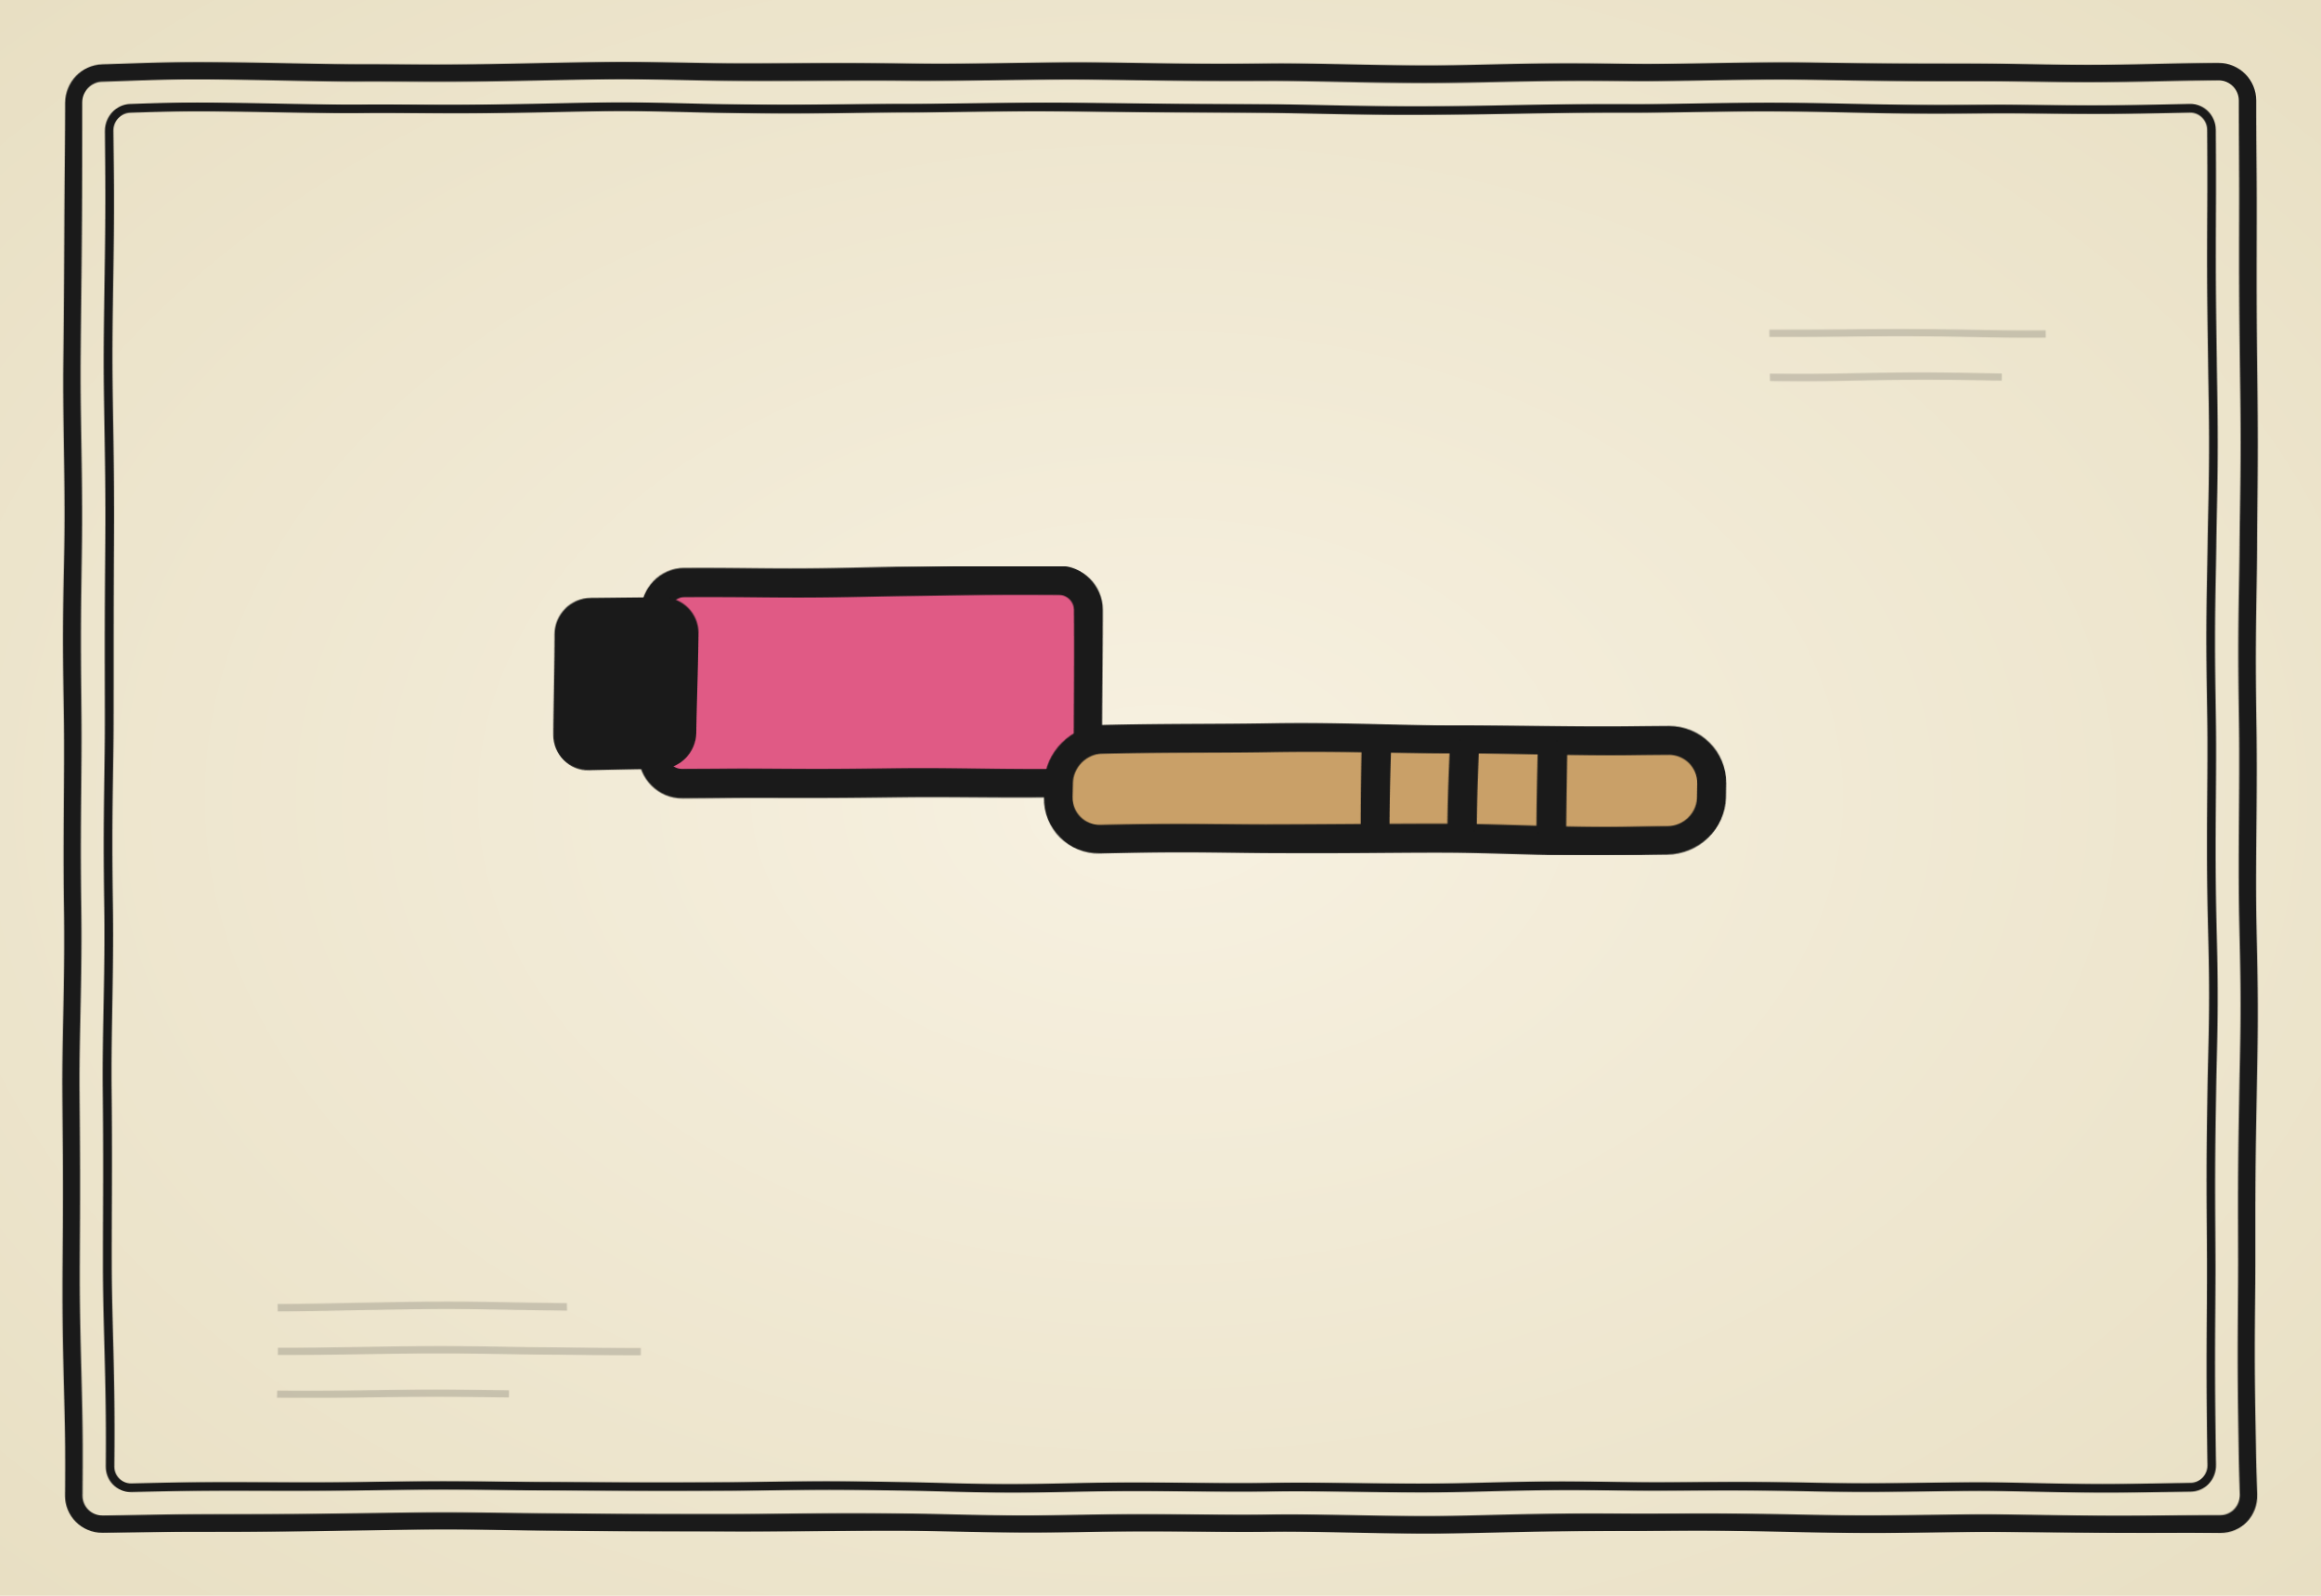
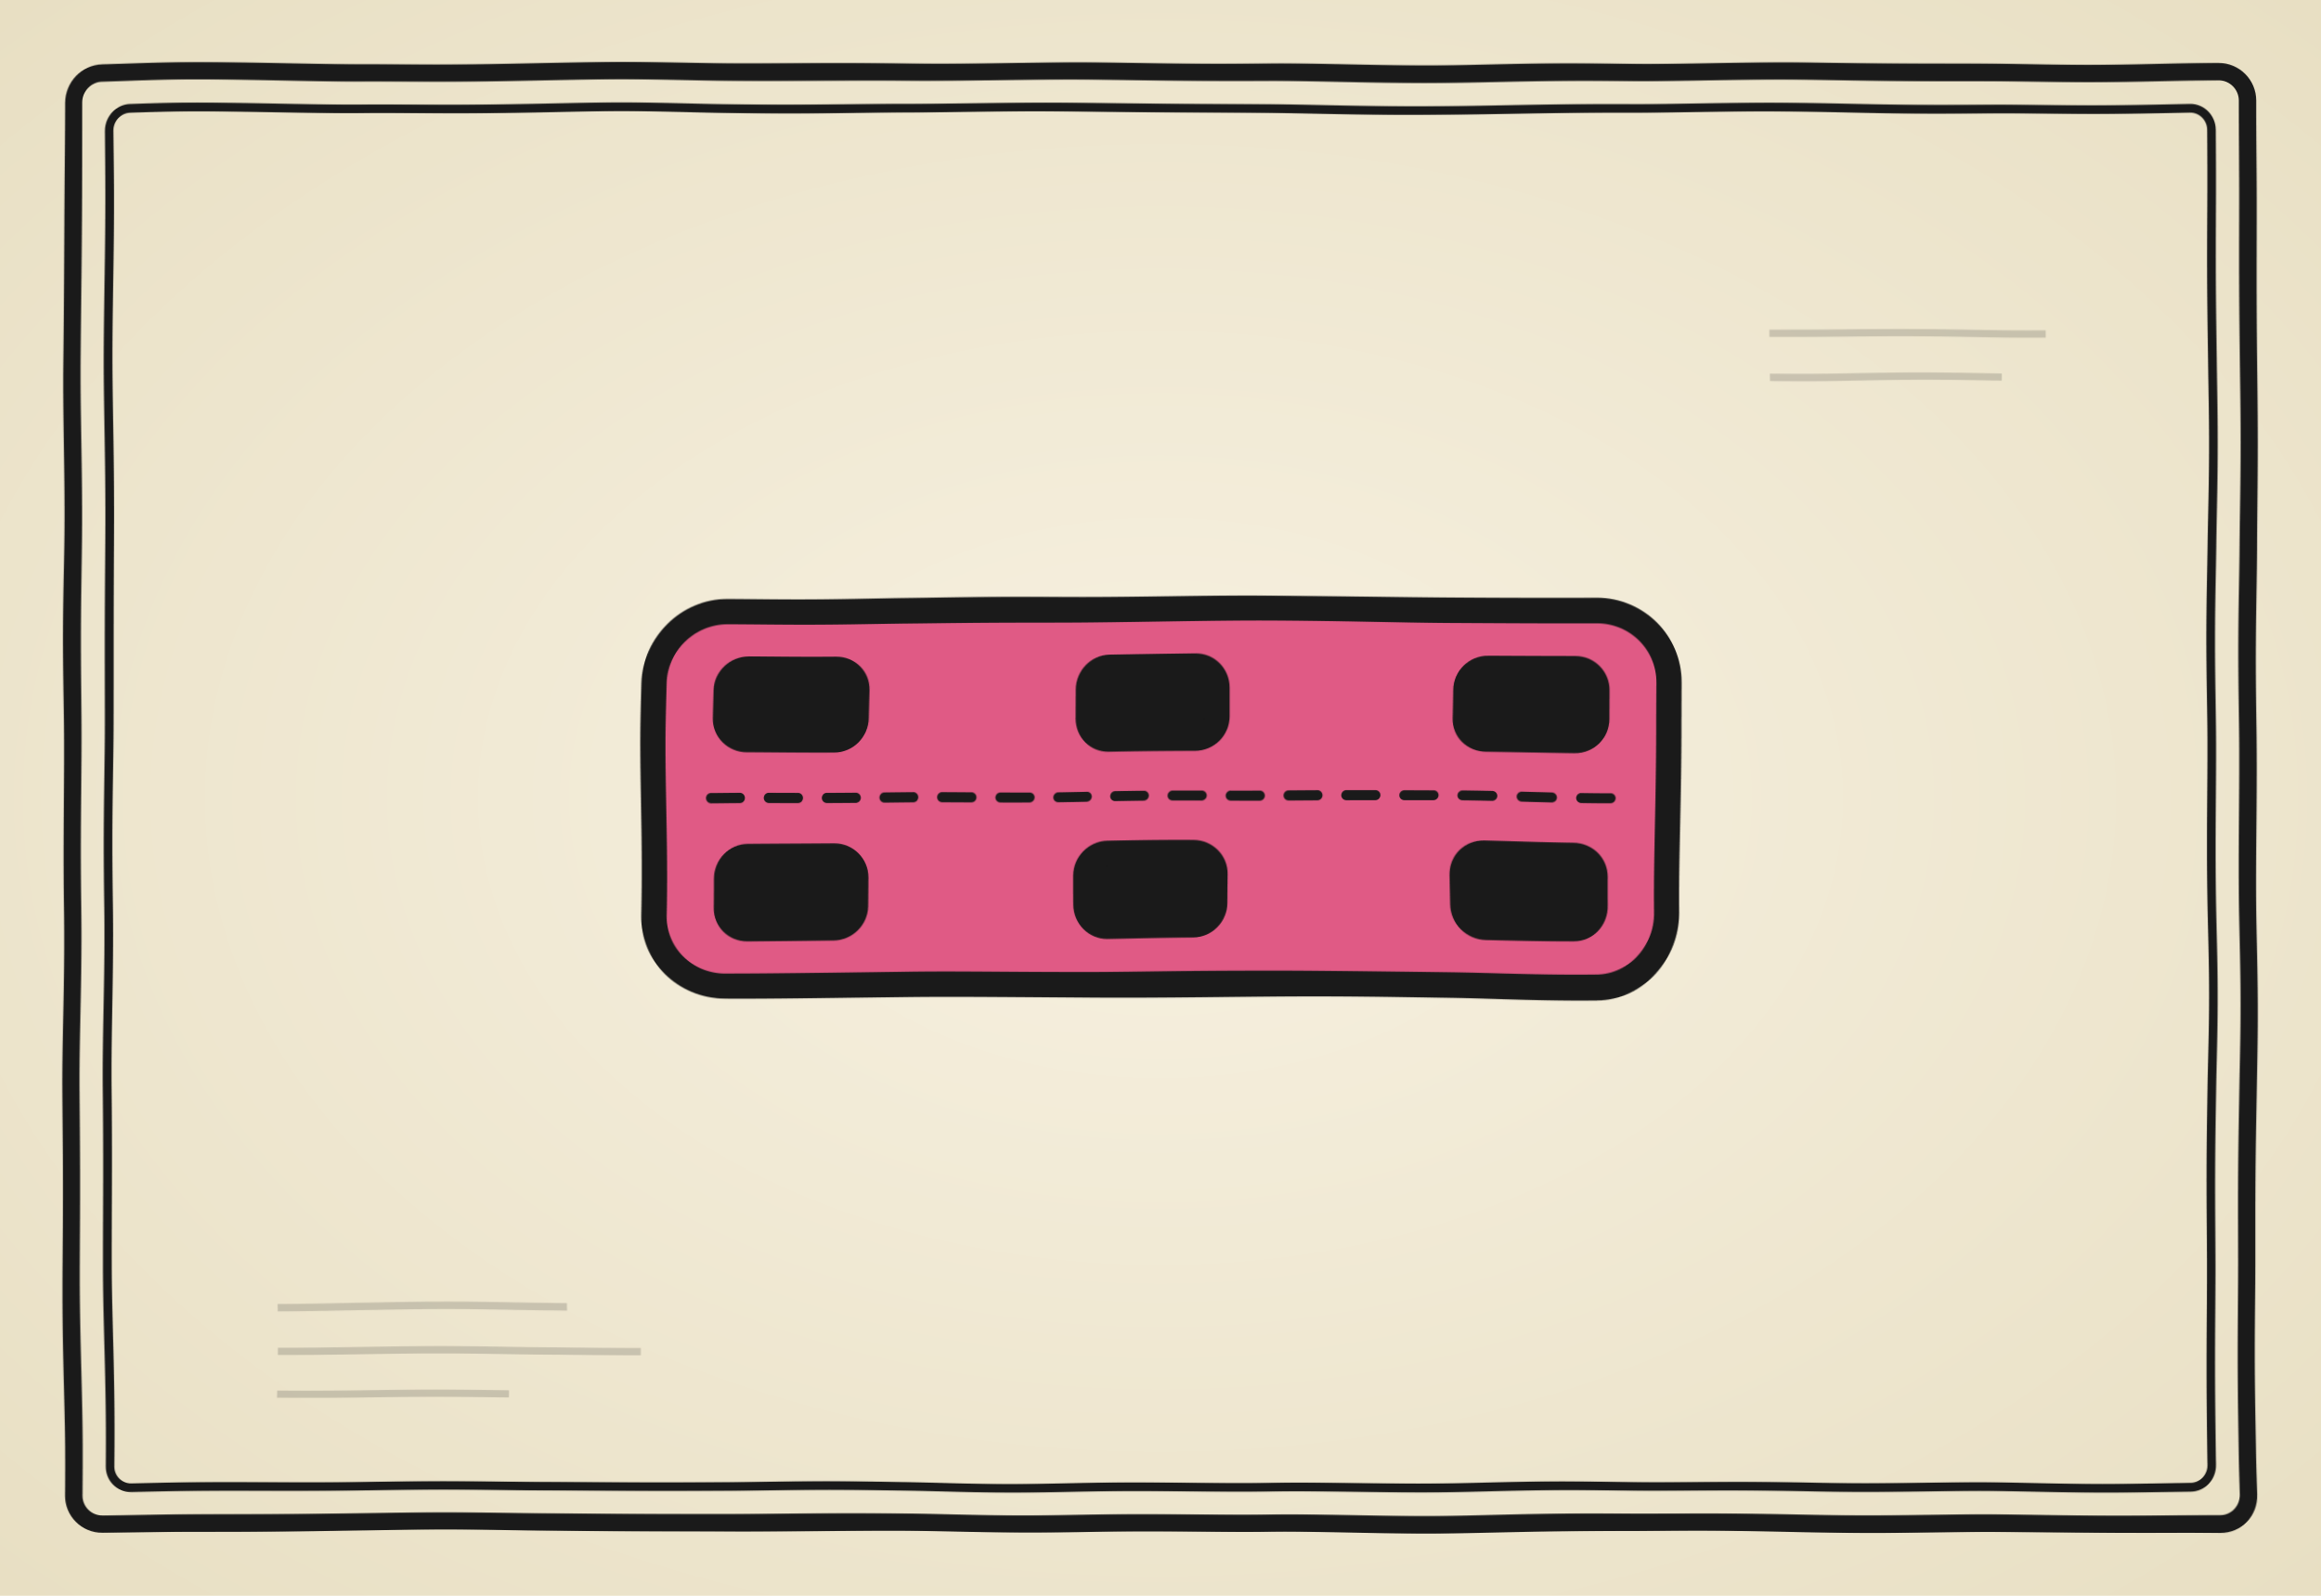
<svg xmlns="http://www.w3.org/2000/svg" viewBox="0 0 320 220" role="img" aria-label="das Spineboard">
  <defs>
    <radialGradient id="paper" cx="50%" cy="50%" r="70%">
      <stop offset="0%" stop-color="#f7f1e1" />
      <stop offset="100%" stop-color="#e8dfc3" />
    </radialGradient>
    <filter id="sketch" x="-5%" y="-5%" width="110%" height="110%">
      <feTurbulence type="fractalNoise" baseFrequency="0.02" numOctaves="2" seed="835" />
      <feDisplacementMap in="SourceGraphic" scale="1.8" />
    </filter>
    <filter id="sketchLight" x="-5%" y="-5%" width="110%" height="110%">
      <feTurbulence type="fractalNoise" baseFrequency="0.04" numOctaves="1" seed="838" />
      <feDisplacementMap in="SourceGraphic" scale="1.1" />
    </filter>
  </defs>
  <rect width="320" height="220" fill="url(#paper)" />
  <g fill="none" stroke="#1a1a1a" stroke-linecap="round" stroke-linejoin="round" filter="url(#sketchLight)">
    <rect x="10" y="10" width="300" height="200" stroke-width="2.4" rx="4" />
    <rect x="15" y="15" width="290" height="190" stroke-width="1.2" rx="3" />
  </g>
  <g stroke="#1a1a1a" stroke-width="1" opacity="0.18" filter="url(#sketchLight)">
    <line x1="38" y1="180" x2="78" y2="180" />
    <line x1="38" y1="186" x2="88" y2="186" />
    <line x1="38" y1="192" x2="70" y2="192" />
    <line x1="244" y1="46" x2="282" y2="46" />
    <line x1="244" y1="52" x2="276" y2="52" />
  </g>
  <g filter="url(#sketch)">
-     <g stroke="#1a1a1a" stroke-width="4" stroke-linejoin="round" stroke-linecap="round" fill="#e05a85">
-       <rect x="90" y="80" width="60" height="28" rx="4" />
-       <rect x="78" y="84" width="16" height="20" rx="3" fill="#1a1a1a" />
-       <rect x="146" y="102" width="90" height="14" rx="6" fill="#c9a068" />
-       <line x1="190" y1="104" x2="190" y2="114" />
-       <line x1="202" y1="104" x2="202" y2="114" />
-       <line x1="214" y1="104" x2="214" y2="114" />
+     <g stroke="#1a1a1a" stroke-width="3.5" stroke-linejoin="round" stroke-linecap="round">
+       <rect x="90" y="84" width="140" height="52" rx="10" fill="#e05a85" />
+       <rect x="100" y="92" width="18" height="10" rx="3" fill="#1a1a1a" />
+       <rect x="100" y="118" width="18" height="10" rx="3" fill="#1a1a1a" />
+       <rect x="150" y="92" width="18" height="10" rx="3" fill="#1a1a1a" />
+       <rect x="150" y="118" width="18" height="10" rx="3" fill="#1a1a1a" />
+       <rect x="202" y="92" width="18" height="10" rx="3" fill="#1a1a1a" />
+       <rect x="202" y="118" width="18" height="10" rx="3" fill="#1a1a1a" />
+       <line x1="98" y1="110" x2="222" y2="110" stroke-width="1.4" stroke-dasharray="4 4" />
    </g>
  </g>
</svg>
